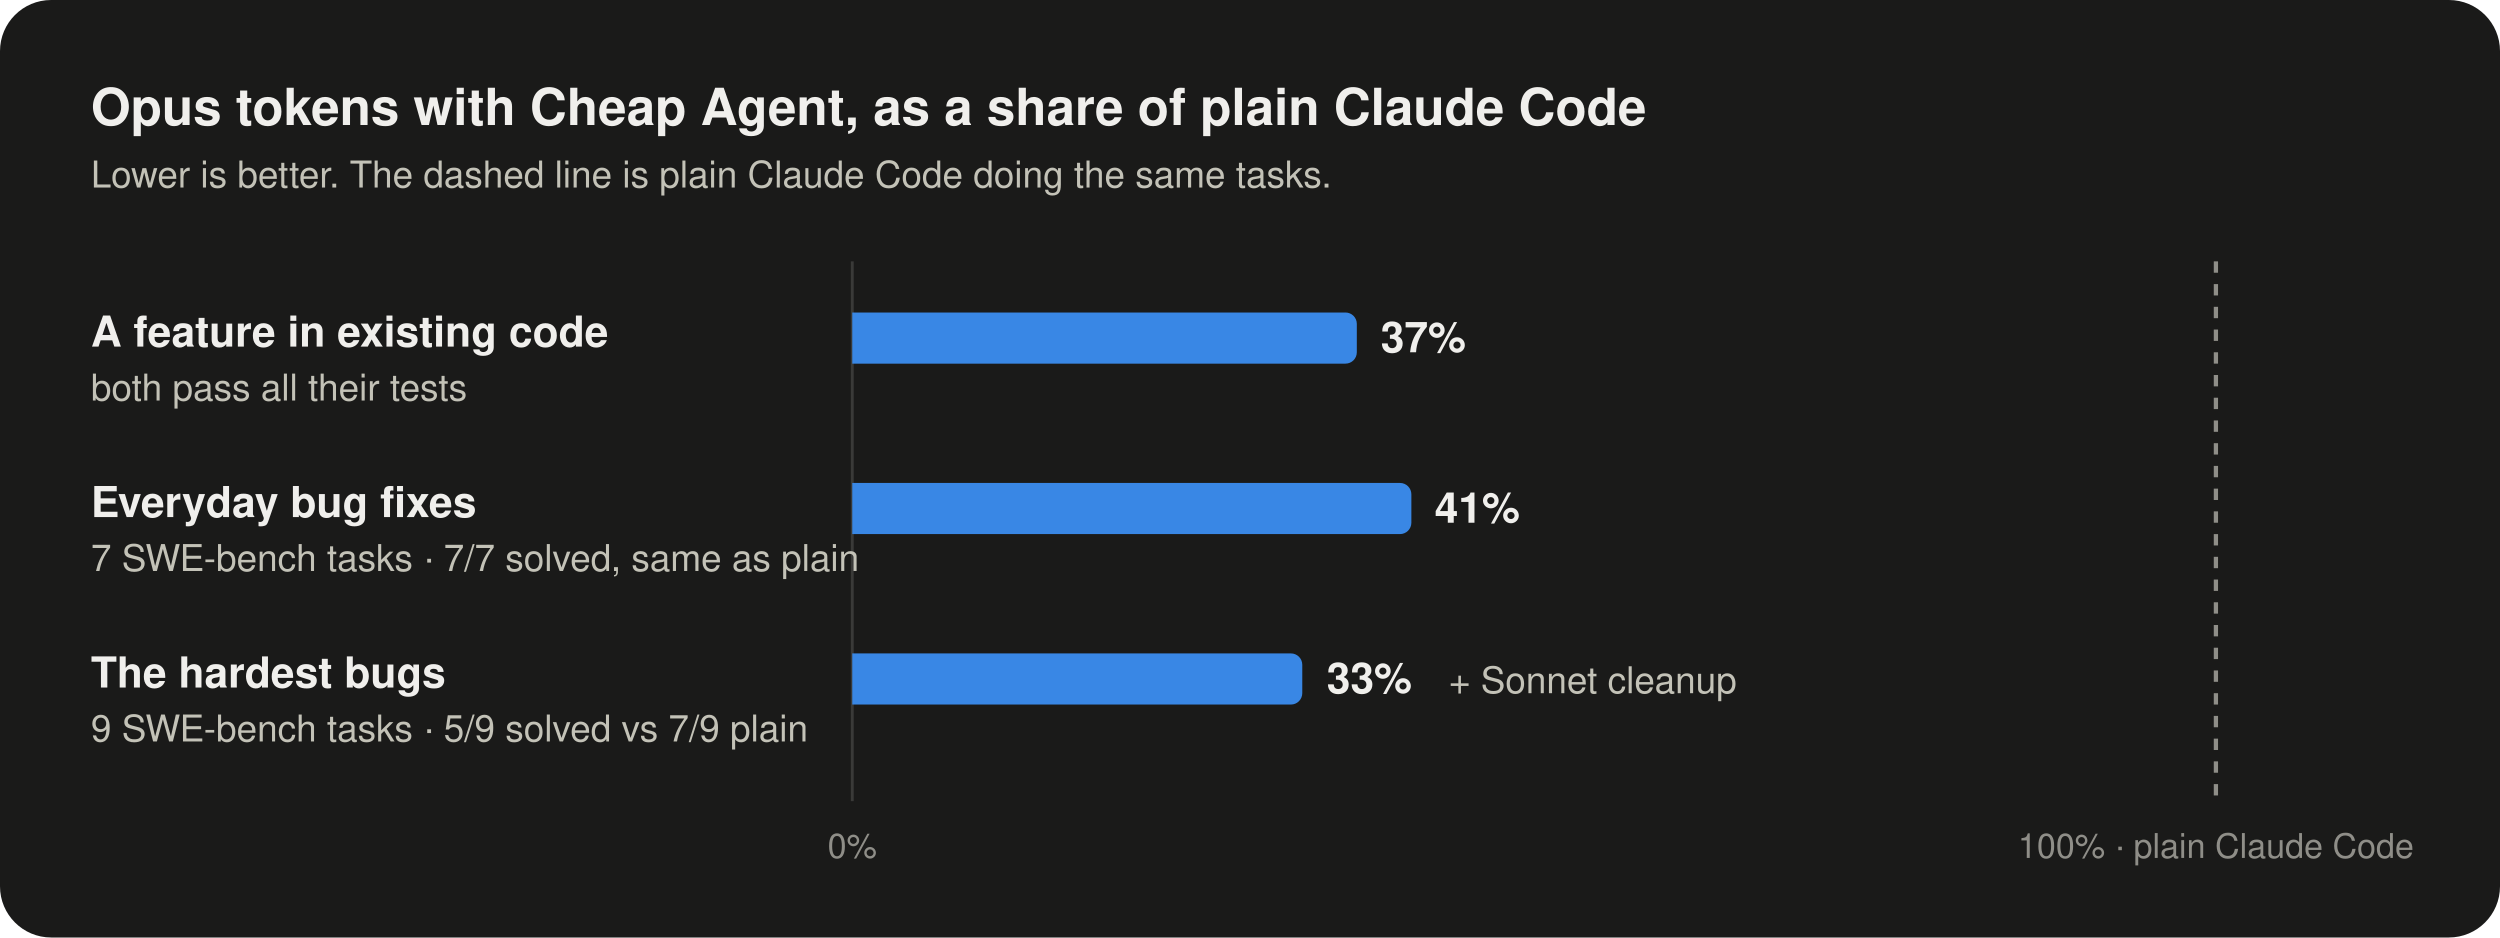
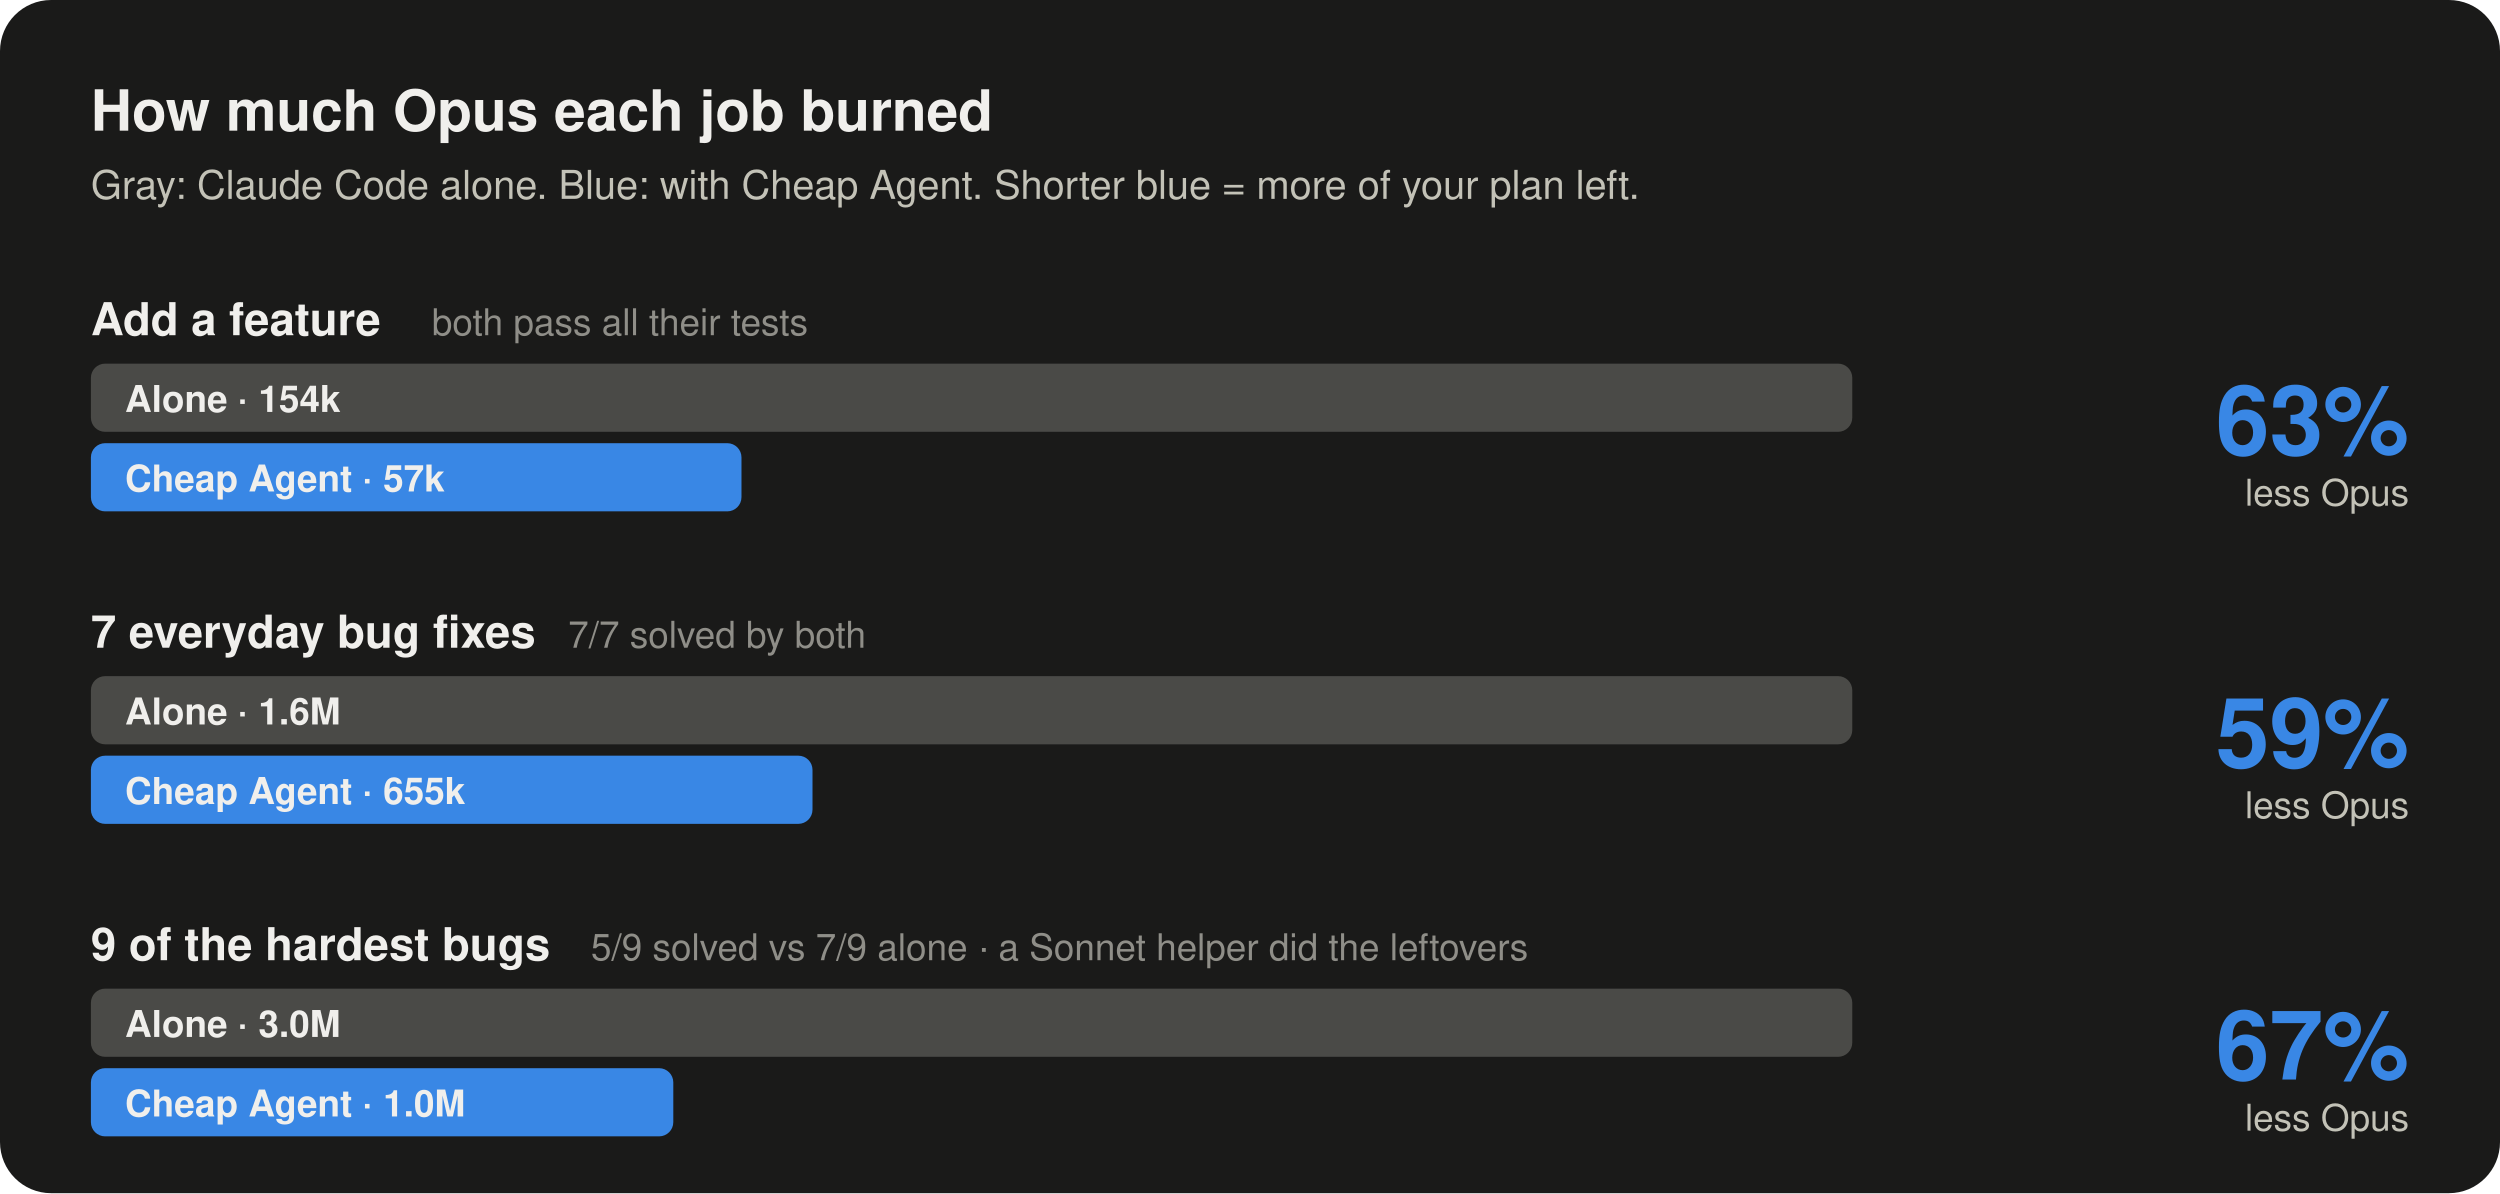
- <svg xmlns="http://www.w3.org/2000/svg" width="880" height="330" viewBox="0 0 880 330" role="img" aria-label="Opus tokens with Cheap Agent as a share of plain Claude Code: a feature in existing code 37 percent, both pass all tests; 7 everyday SWE-bench bug fixes 41 percent, 7 of 7 solved in both; 9 of the hardest SWE-bench bugs 33 percent plus Sonnet cleanup, 5 of 9 solved versus 7 of 9.">
+ <svg xmlns="http://www.w3.org/2000/svg" width="880" height="420" viewBox="0 0 880 420" role="img" aria-label="Opus tokens used, Claude Code alone versus with Cheap Agent. Adding a feature: 154k versus 57k, 63 percent less, both pass all tests. 7 everyday bug fixes: 1.6M versus 655k, 59 percent less, 7 of 7 solved by both. 9 of the hardest bugs: 3.0M versus 1.0M, 67 percent less, 5 of 9 solved versus 7 of 9, with a Sonnet helper finishing what the cheap model could not.">
  <style>
    text { font-family: -apple-system, BlinkMacSystemFont, "Segoe UI", Helvetica, Arial, sans-serif; }
-     .t { fill: #f0efec; font-size: 18px; font-weight: 700; }
-     .s { fill: #c3c2b7; font-size: 13px; }
-     .row { fill: #f0efec; font-size: 15px; font-weight: 600; }
-     .val { fill: #f0efec; font-size: 15px; font-weight: 700; }
-     .note { fill: #c3c2b7; font-size: 13px; }
-     .ax { fill: #8f8e88; font-size: 12px; }
+     .t { fill: #f0efec; font-size: 20px; font-weight: 700; }
+     .s { fill: #c3c2b7; font-size: 14px; }
+     .row { fill: #f0efec; font-size: 16px; font-weight: 700; }
+     .note { fill: #8f8e88; font-size: 13px; }
+     .in { fill: #f0efec; font-size: 13px; font-weight: 600; }
+     .big { fill: #3987e5; font-size: 34px; font-weight: 800; }
+     .less { fill: #c3c2b7; font-size: 13px; }
  </style>
-   <rect width="880" height="330" rx="18" fill="#1a1a19" />
-   <text x="32" y="44" class="t">Opus tokens with Cheap Agent, as a share of plain Claude Code</text>
-   <text x="32" y="66" class="s">Lower is better. The dashed line is plain Claude Code doing the same tasks.</text>
-   <line x1="300" y1="92" x2="300" y2="282" stroke="#3a3a38" stroke-width="1" />
-   <line x1="780" y1="92" x2="780" y2="282" stroke="#8f8e88" stroke-width="1.5" stroke-dasharray="4 4" />
-   <text x="780" y="302" class="ax" text-anchor="middle">100% · plain Claude Code</text>
-   <text x="300" y="302" class="ax" text-anchor="middle">0%</text>
-   <text x="32" y="122" class="row">A feature in existing code</text>
-   <text x="32" y="141" class="note">both pass all their tests</text>
-   <path d="M300 110 h173.6 a4 4 0 0 1 4 4 v10 a4 4 0 0 1 -4 4 h-173.6 z" fill="#3987e5" />
-   <text x="486" y="124" class="val">37%</text>
-   <text x="32" y="182" class="row">Everyday bug fixes</text>
-   <text x="32" y="201" class="note">7 SWE-bench tasks · 7/7 solved, same as plain</text>
-   <path d="M300 170 h192.8 a4 4 0 0 1 4 4 v10 a4 4 0 0 1 -4 4 h-192.8 z" fill="#3987e5" />
-   <text x="505" y="184" class="val">41%</text>
-   <text x="32" y="242" class="row">The hardest bugs</text>
-   <text x="32" y="261" class="note">9 SWE-bench tasks · 5/9 solved vs 7/9 plain</text>
-   <path d="M300 230 h154.4 a4 4 0 0 1 4 4 v10 a4 4 0 0 1 -4 4 h-154.4 z" fill="#3987e5" />
-   <text x="467" y="244" class="val">33%</text>
-   <text x="510" y="244" class="note">+ Sonnet cleanup</text>
+   <rect width="880" height="420" rx="18" fill="#1a1a19" />
+   <text x="32" y="46" class="t">How much Opus each job burned</text>
+   <text x="32" y="70" class="s">Gray: Claude Code alone. Blue: with Cheap Agent. Shorter blue = more of your plan left.</text>
+   <text x="32" y="118" class="row">Add a feature</text>
+   <text x="152" y="118" class="note">both pass all their tests</text>
+   <rect x="32" y="128" width="620" height="24" rx="5" fill="#4a4a47" />
+   <text x="44" y="145" class="in">Alone · 154k</text>
+   <rect x="32" y="156" width="229" height="24" rx="5" fill="#3987e5" />
+   <text x="44" y="173" class="in">Cheap Agent · 57k</text>
+   <text x="848" y="160" class="big" text-anchor="end">63%</text>
+   <text x="848" y="178" class="less" text-anchor="end">less Opus</text>
+   <text x="32" y="228" class="row">7 everyday bug fixes</text>
+   <text x="200" y="228" class="note">7/7 solved by both</text>
+   <rect x="32" y="238" width="620" height="24" rx="5" fill="#4a4a47" />
+   <text x="44" y="255" class="in">Alone · 1.6M</text>
+   <rect x="32" y="266" width="254" height="24" rx="5" fill="#3987e5" />
+   <text x="44" y="283" class="in">Cheap Agent · 655k</text>
+   <text x="848" y="270" class="big" text-anchor="end">59%</text>
+   <text x="848" y="288" class="less" text-anchor="end">less Opus</text>
+   <text x="32" y="338" class="row">9 of the hardest bugs</text>
+   <text x="208" y="338" class="note">5/9 solved vs 7/9 alone · a Sonnet helper did the leftovers</text>
+   <rect x="32" y="348" width="620" height="24" rx="5" fill="#4a4a47" />
+   <text x="44" y="365" class="in">Alone · 3.0M</text>
+   <rect x="32" y="376" width="205" height="24" rx="5" fill="#3987e5" />
+   <text x="44" y="393" class="in">Cheap Agent · 1.0M</text>
+   <text x="848" y="380" class="big" text-anchor="end">67%</text>
+   <text x="848" y="398" class="less" text-anchor="end">less Opus</text>
</svg>
